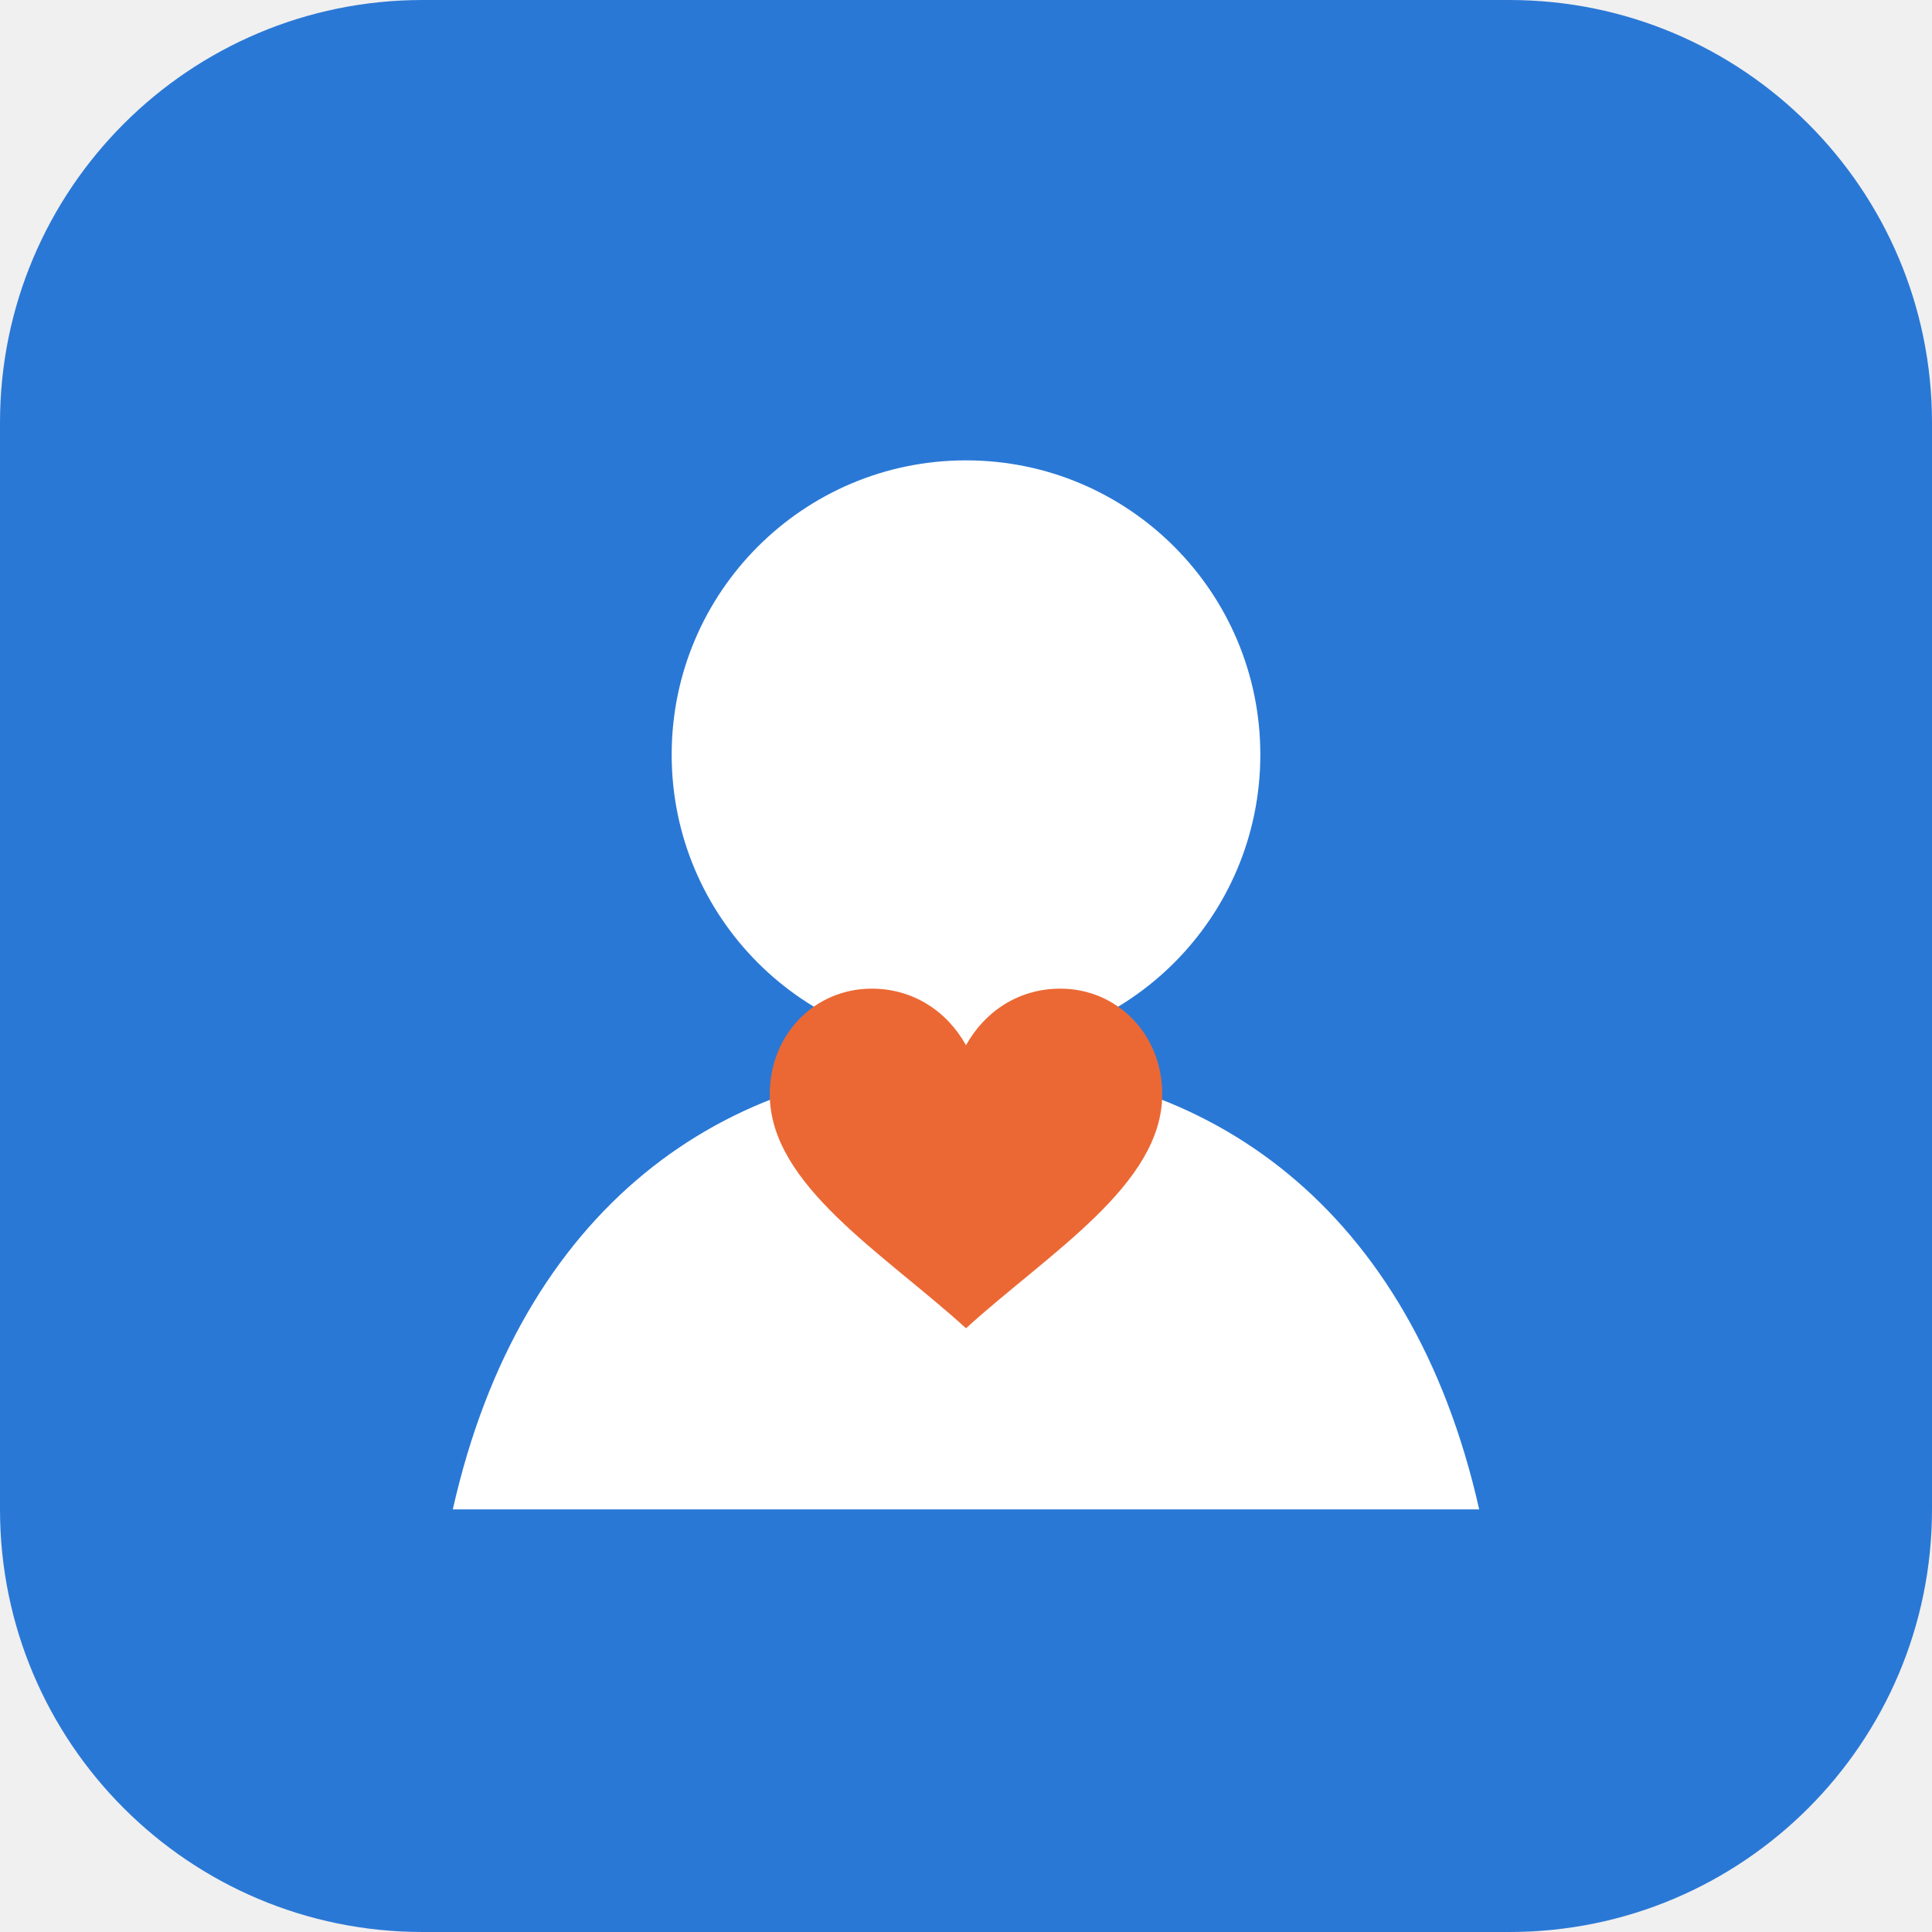
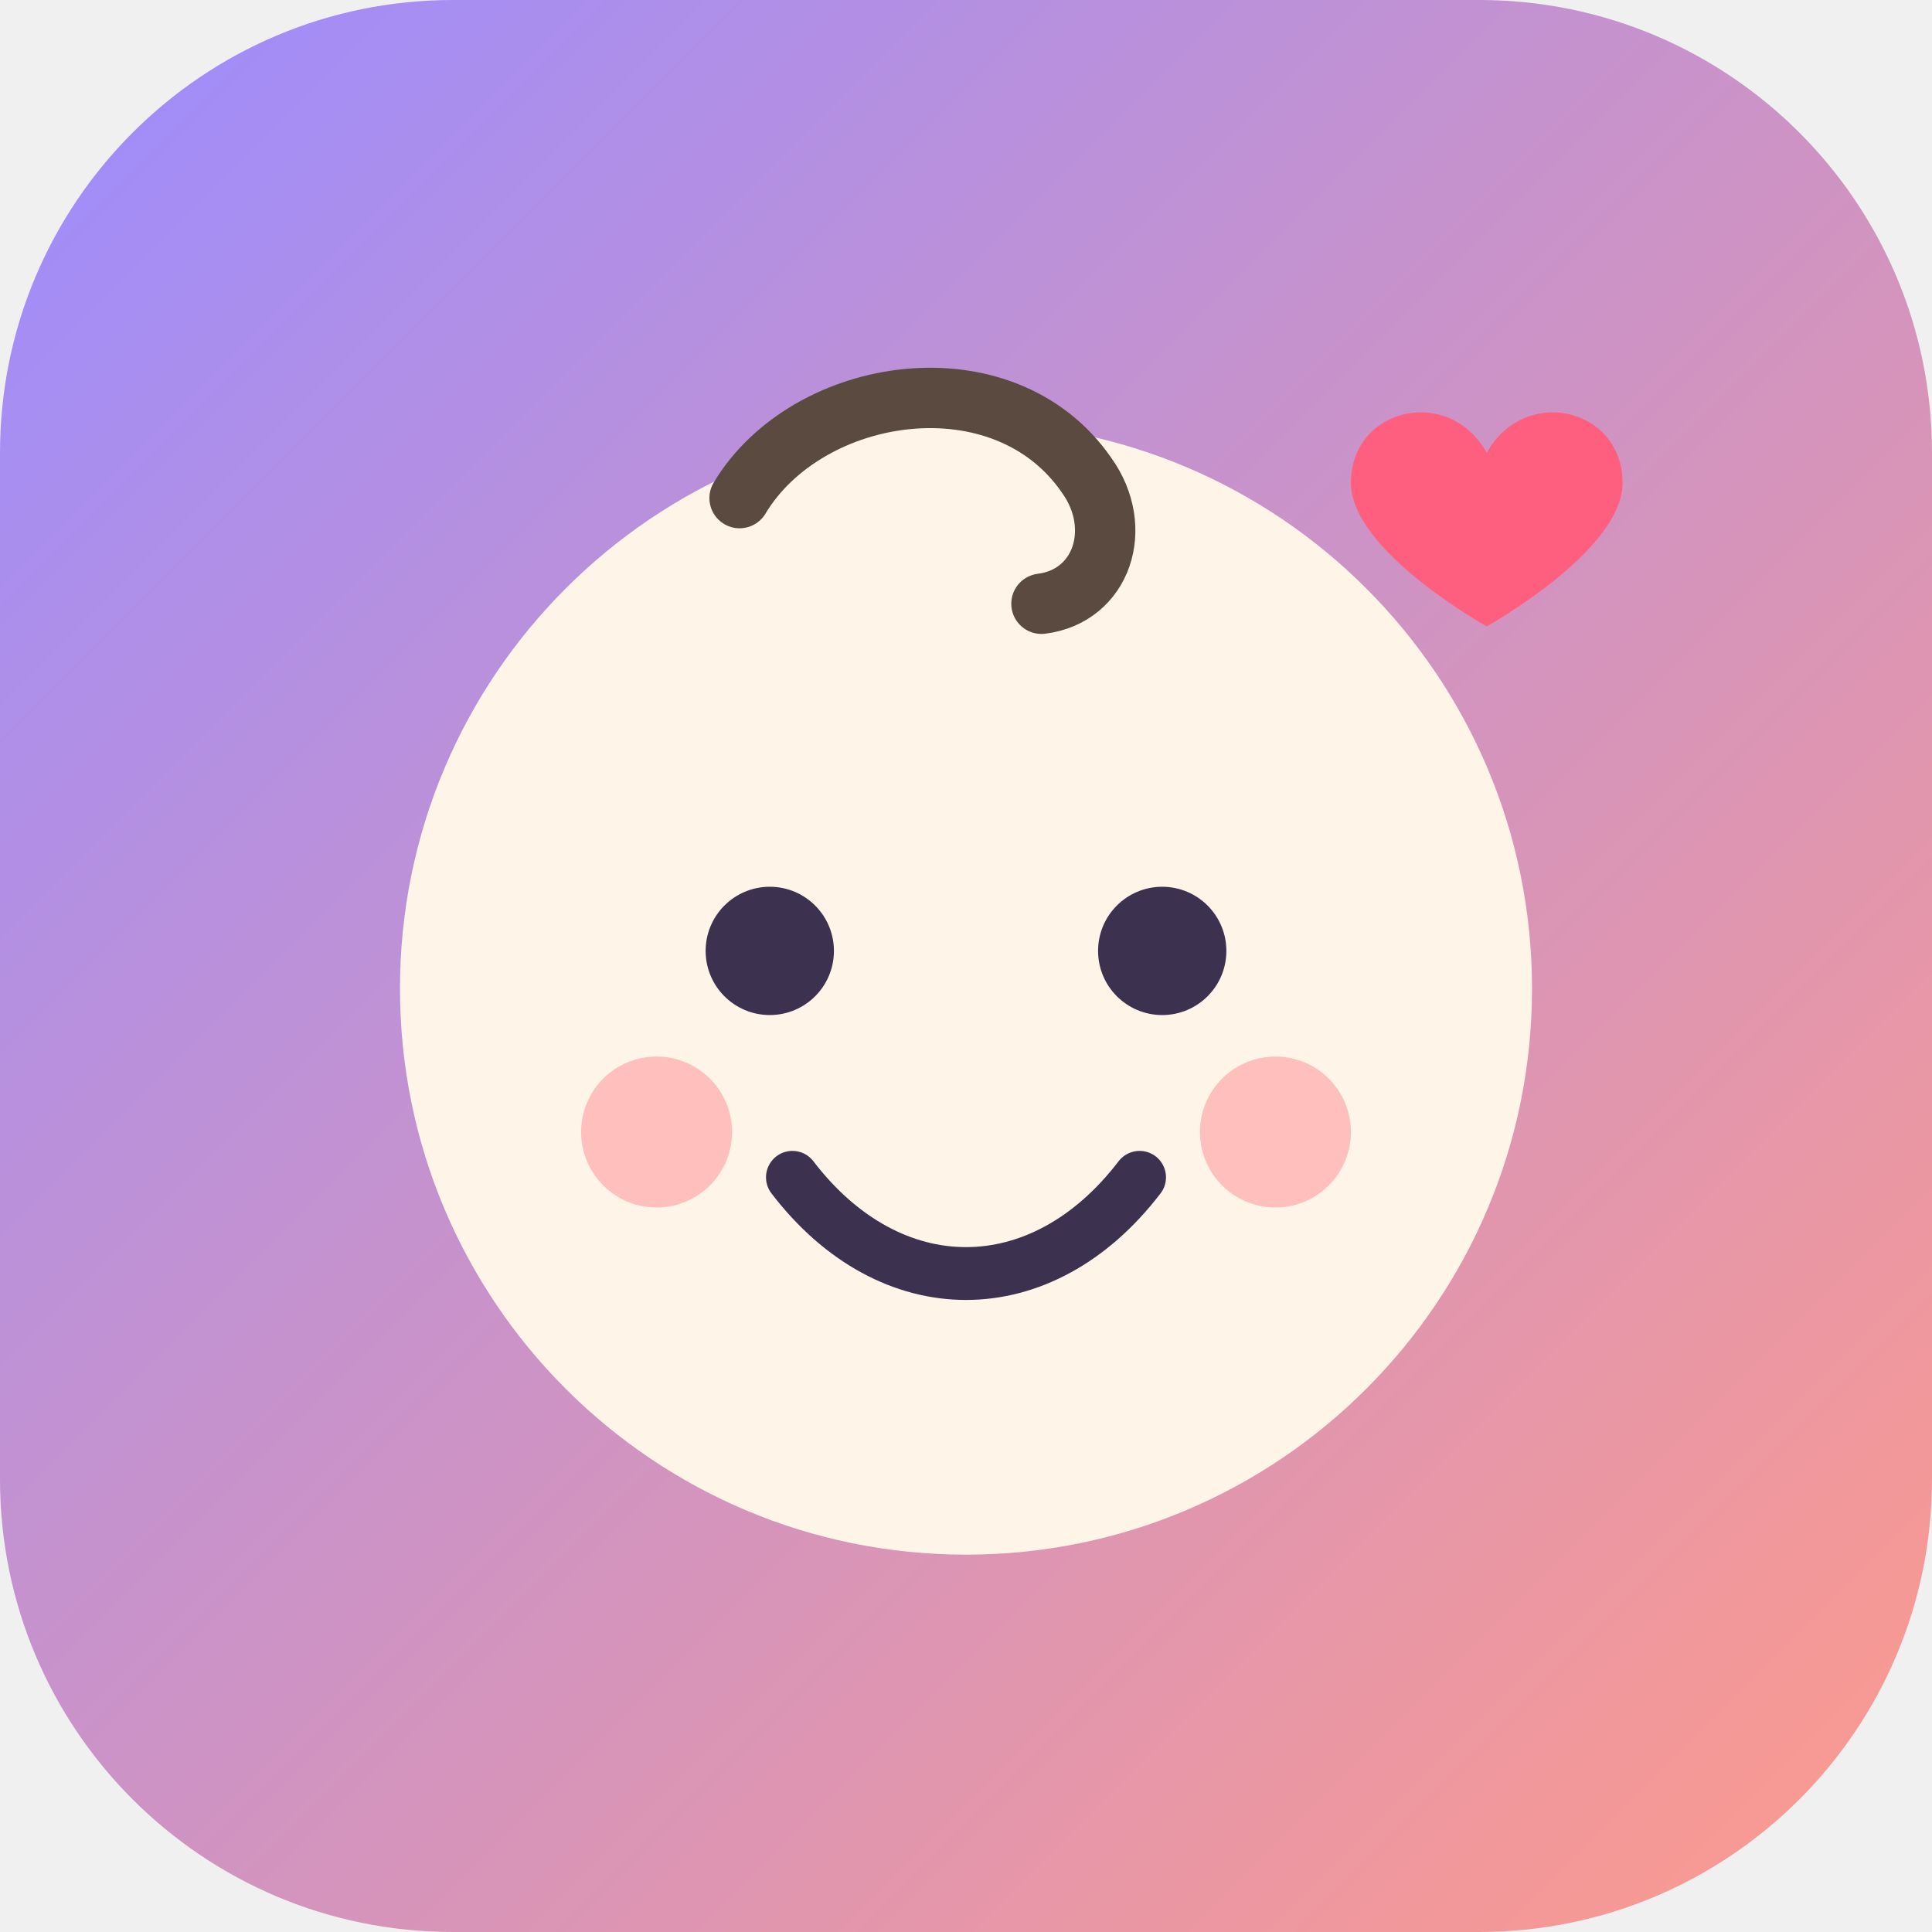
<svg xmlns="http://www.w3.org/2000/svg" viewBox="0 0 512 512">
-   <rect width="512" height="512" rx="112" fill="#2a78d6" />
-   <circle cx="256" cy="200" r="78" fill="#fff" />
-   <path d="M120 400c18-80 72-118 136-118s118 38 136 118" fill="#fff" />
-   <path d="M256 352c-22-20-52-38-52-62 0-16 12-28 27-28 11 0 20 6 25 15 5-9 14-15 25-15 15 0 27 12 27 28 0 24-30 42-52 62z" fill="#eb6834" />
+   <defs>
+     <linearGradient id="bg" x1="0" y1="0" x2="1" y2="1">
+       <stop offset="0" stop-color="#9b8cff" />
+       <stop offset="1" stop-color="#ff9a8b" />
+     </linearGradient>
+   </defs>
+   <rect width="512" height="512" rx="120" fill="url(#bg)" />
+   <circle cx="256" cy="262" r="150" fill="#fff4e8" />
+   <path d="M196 132c18-30 70-38 92-6 10 14 4 32-12 34" fill="none" stroke="#5a4a3f" stroke-width="16" stroke-linecap="round" />
+   <circle cx="204" cy="252" r="17" fill="#3d3150" />
+   <circle cx="308" cy="252" r="17" fill="#3d3150" />
+   <circle cx="174" cy="300" r="20" fill="#ffb3b3" opacity=".8" />
+   <circle cx="338" cy="300" r="20" fill="#ffb3b3" opacity=".8" />
+   <path d="M210 312c26 34 66 34 92 0" fill="none" stroke="#3d3150" stroke-width="14" stroke-linecap="round" />
+   <path d="M394 120c-10-18-36-12-36 8 0 18 36 38 36 38s36-20 36-38c0-20-26-26-36-8z" fill="#ff5f7e" />
</svg>
